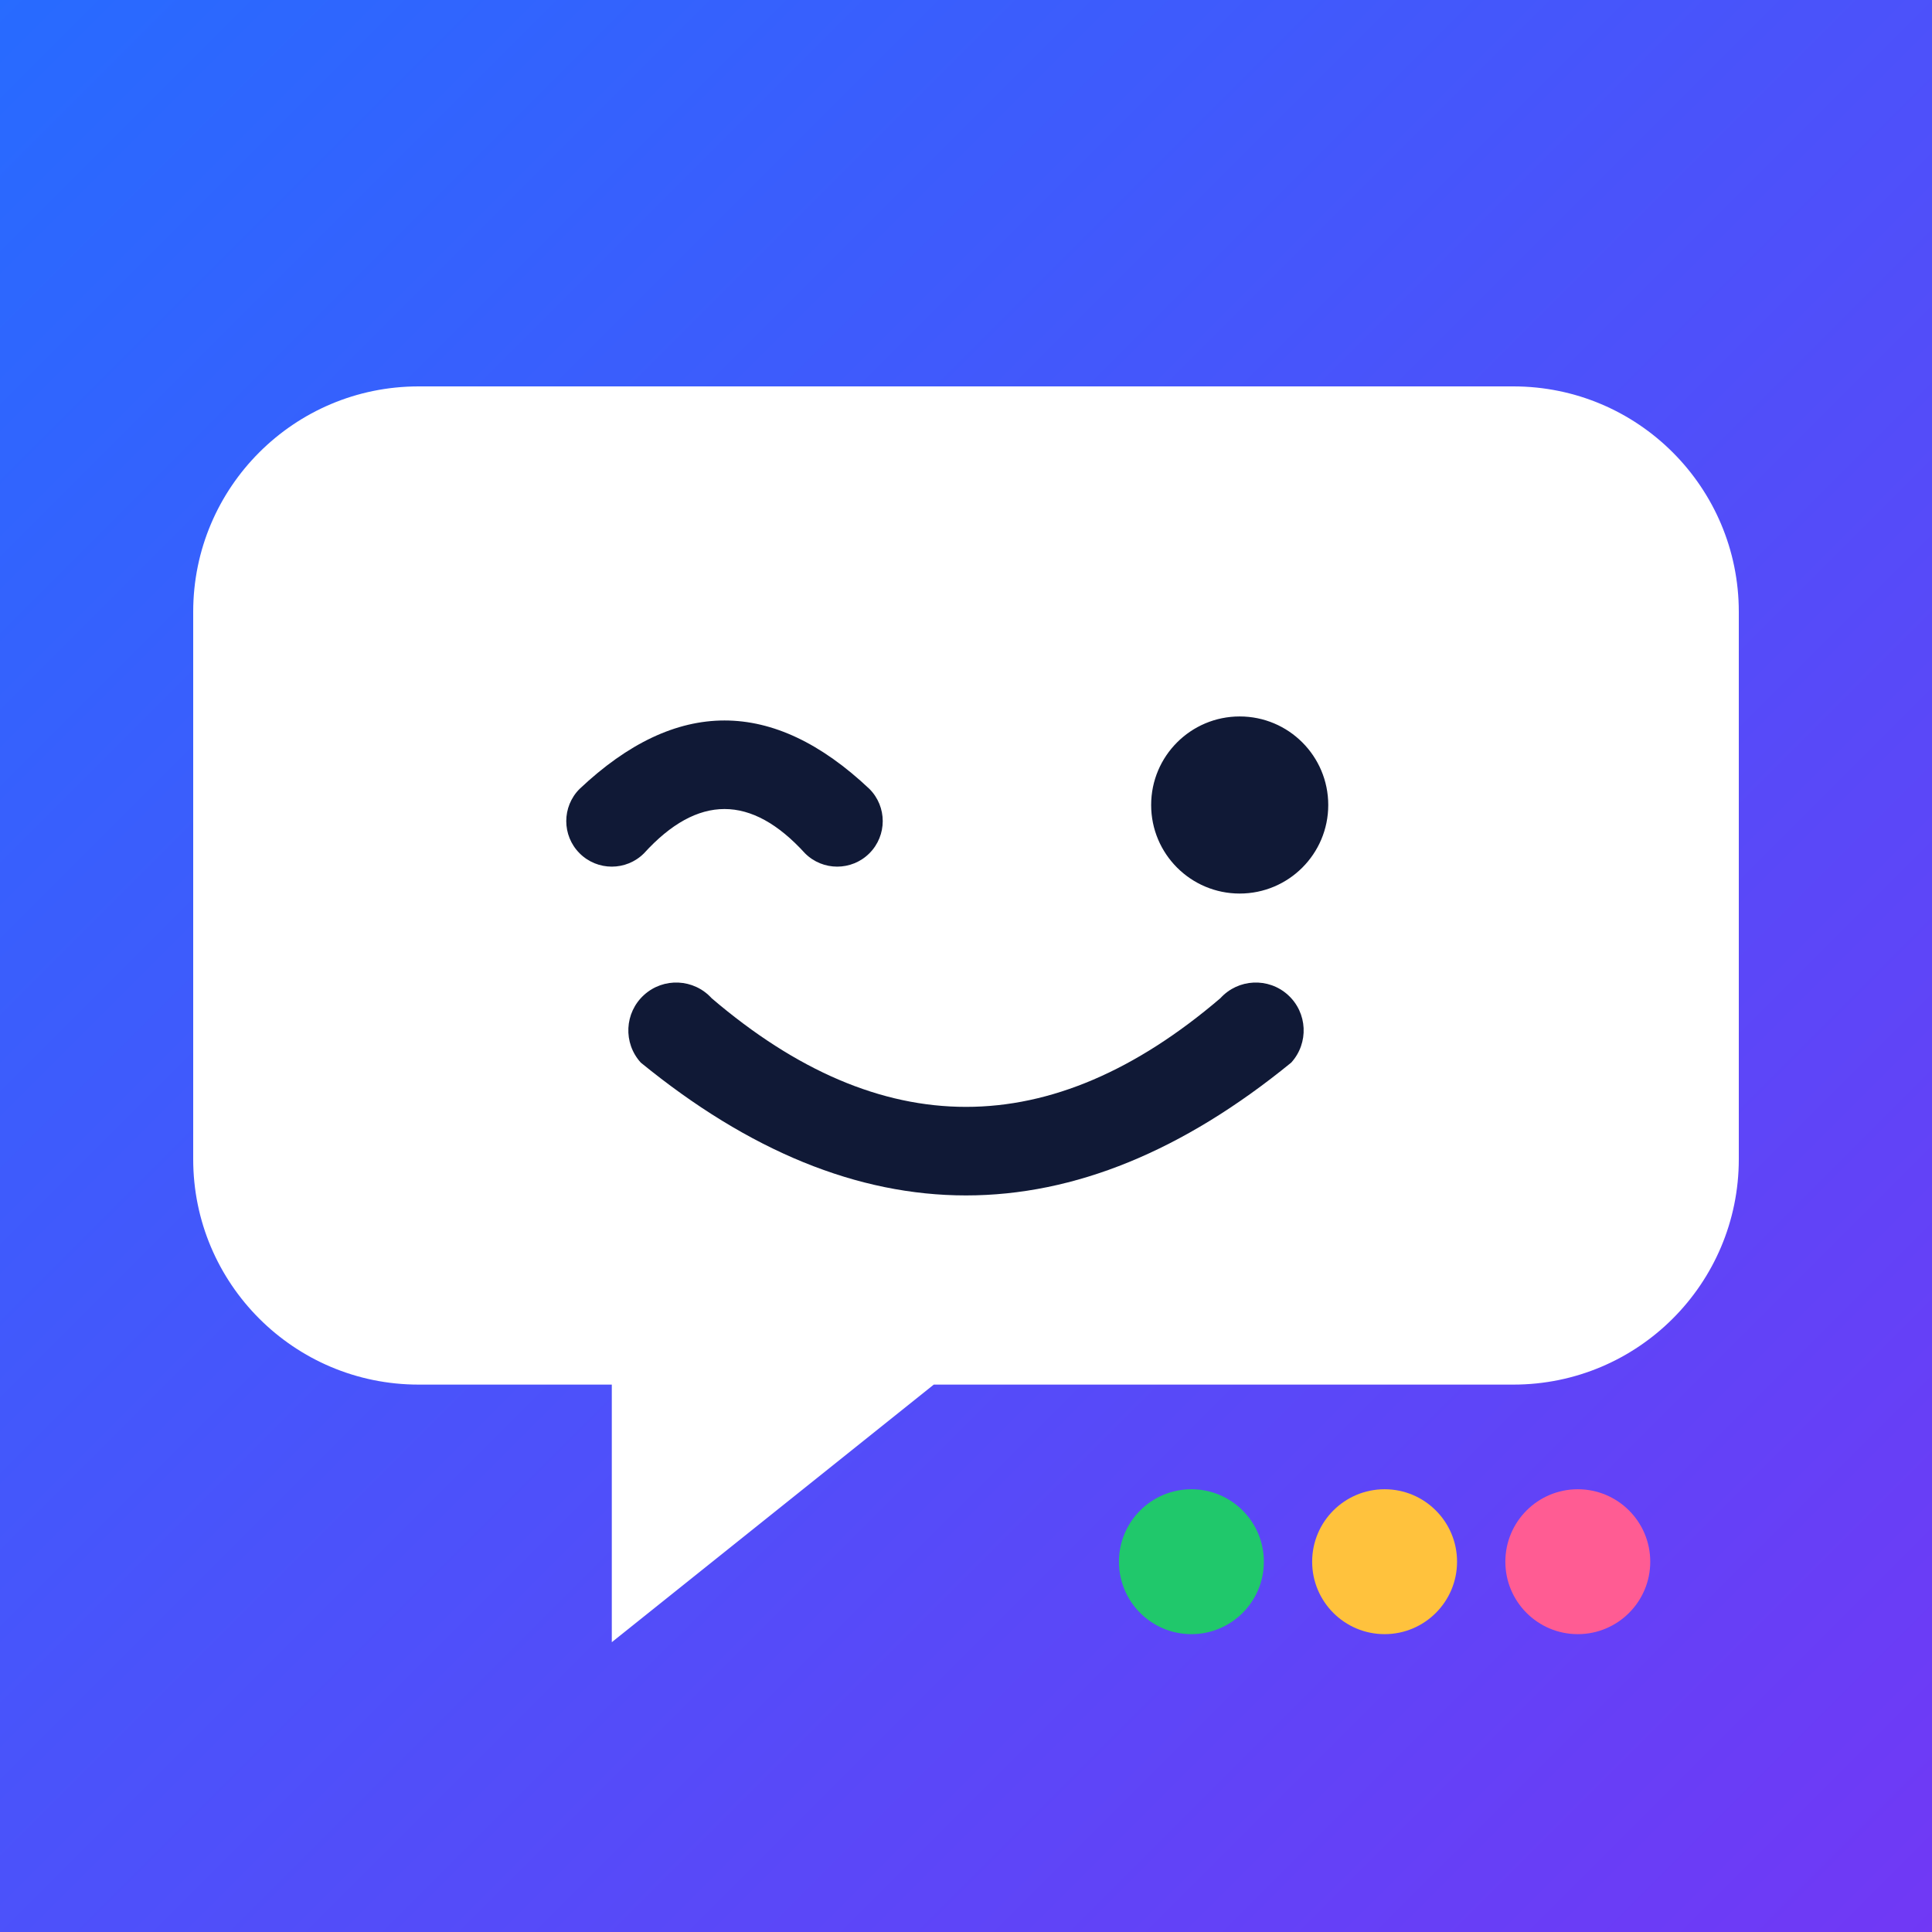
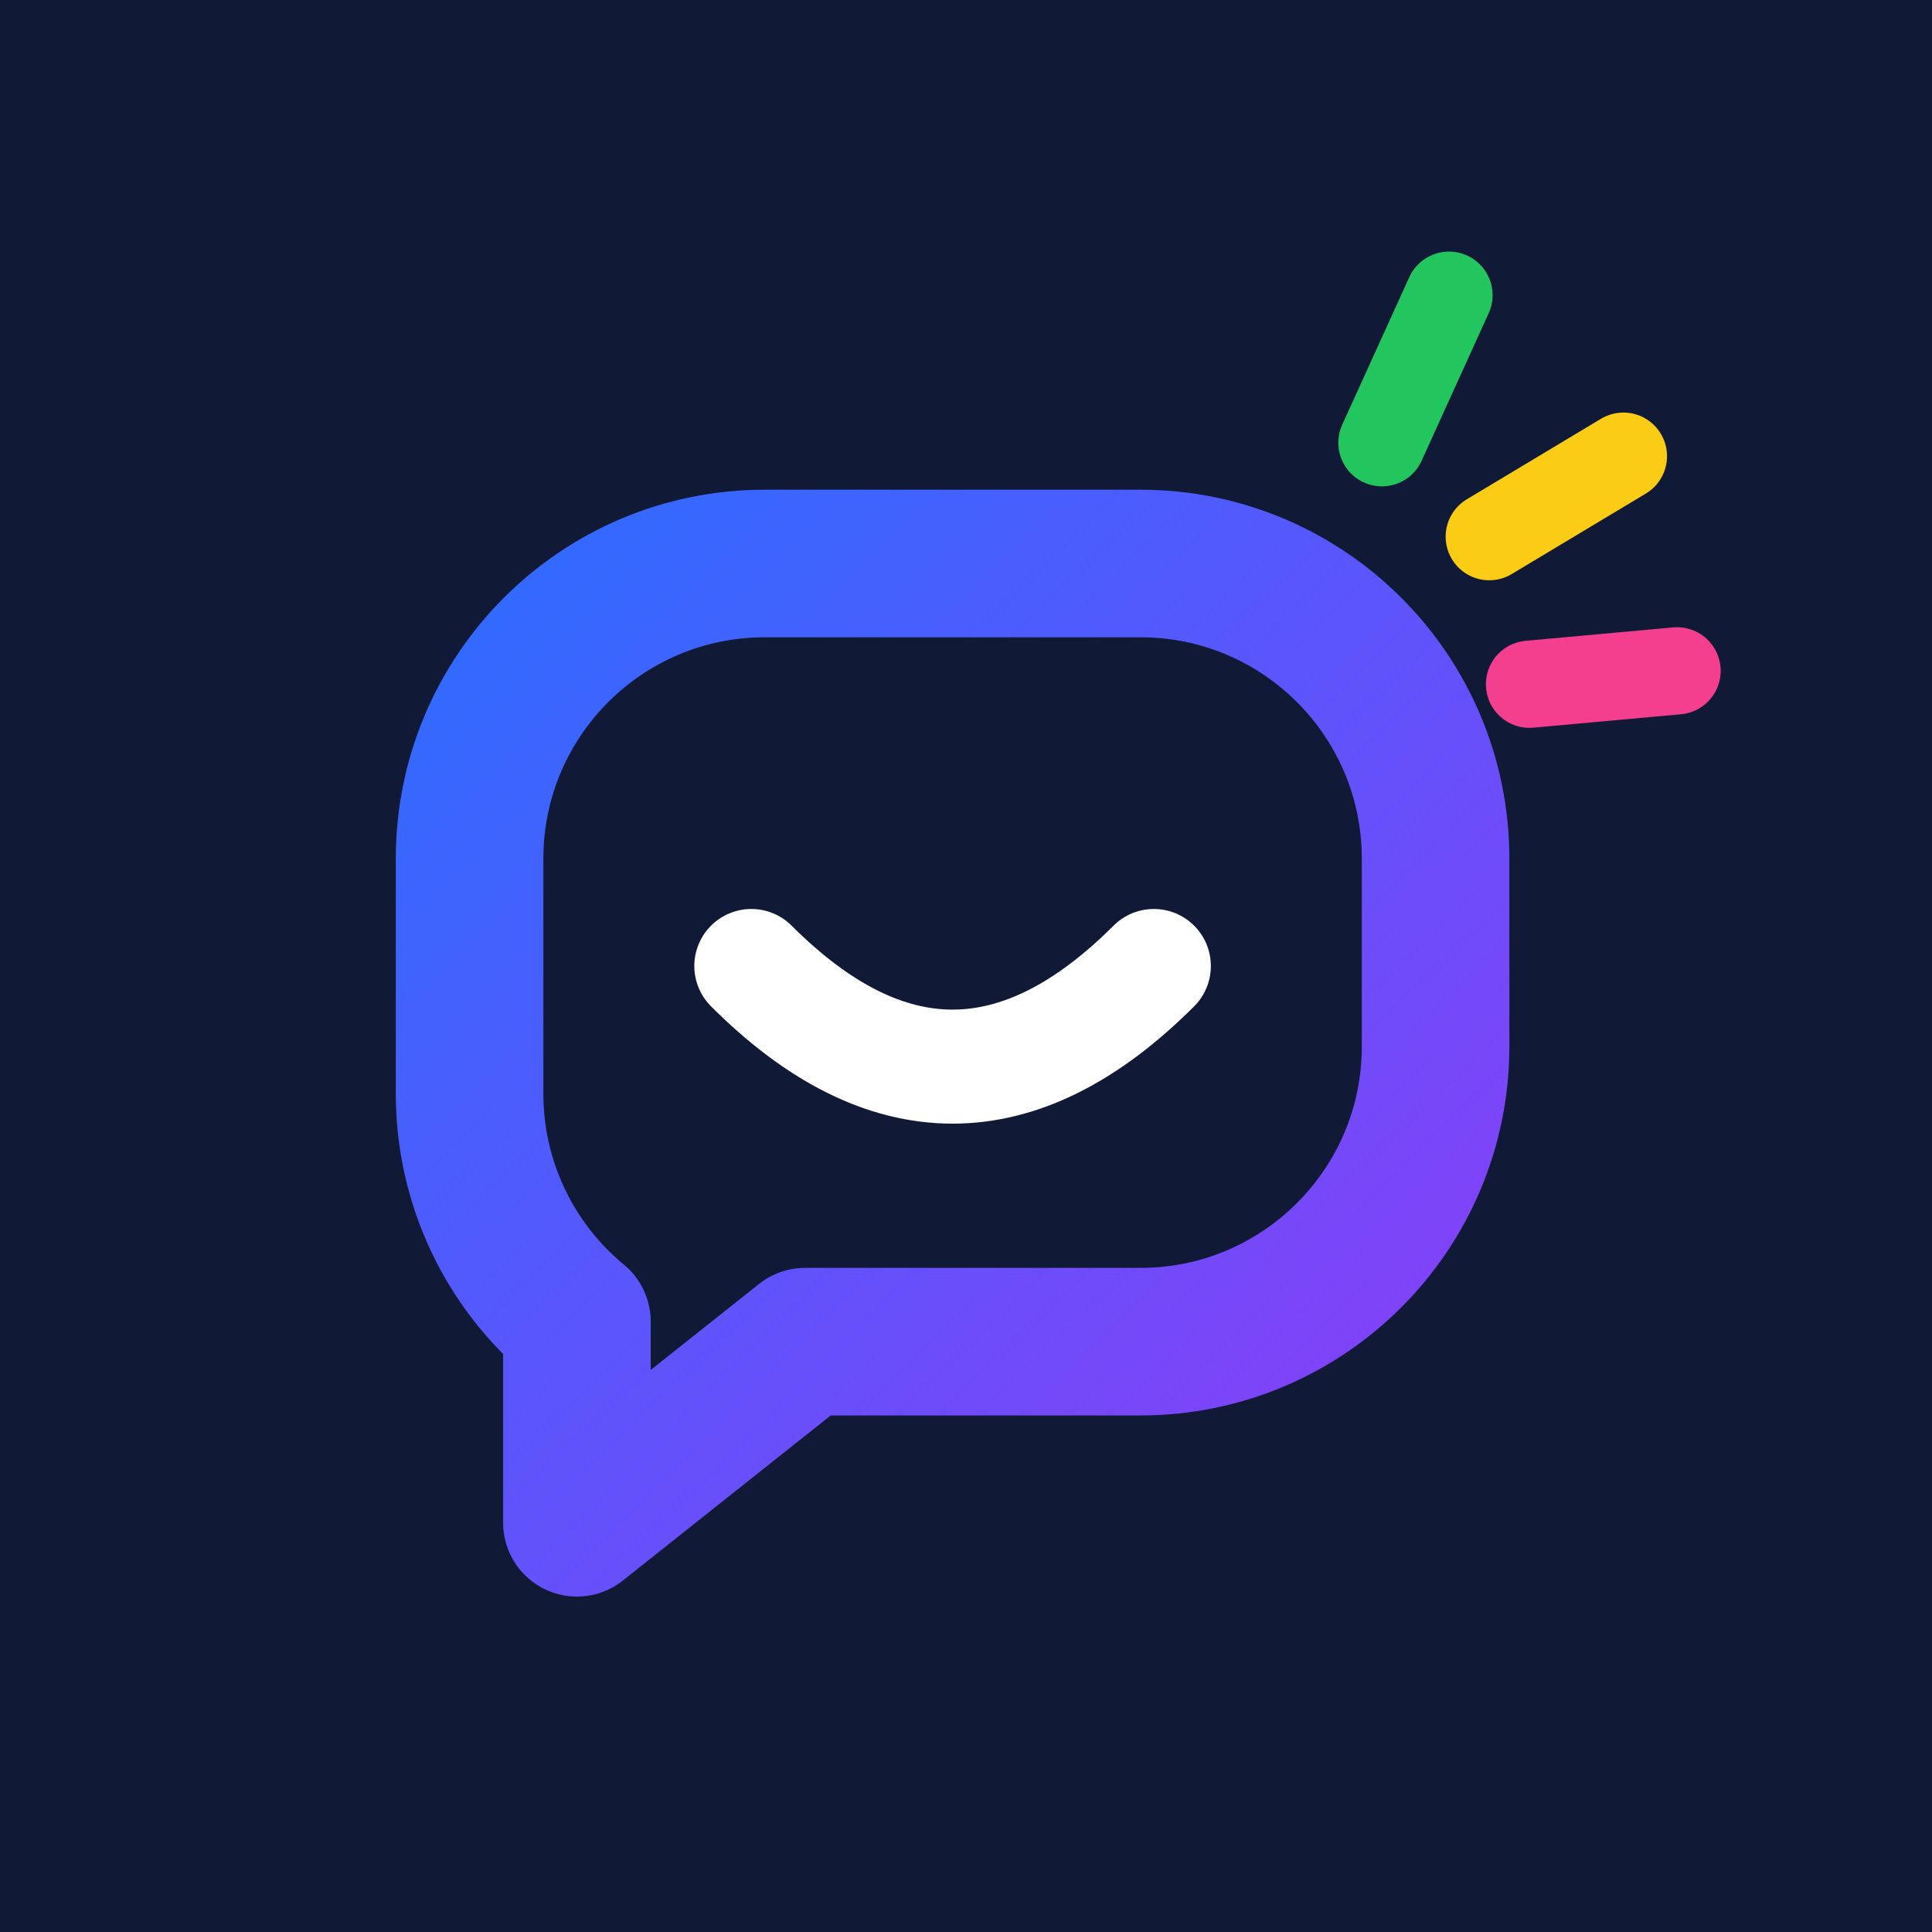
- <svg xmlns="http://www.w3.org/2000/svg" viewBox="0 0 120 120" width="1024" height="1024">
+ <svg xmlns="http://www.w3.org/2000/svg" viewBox="-12 -12 144 144" width="1024" height="1024">
  <defs>
    <linearGradient id="g" x1="0" y1="0" x2="1" y2="1">
-       <stop offset="0" stop-color="#276BFF" />
-       <stop offset="1" stop-color="#7138F5" />
+       <stop offset="0" stop-color="#2F6BFF" />
+       <stop offset="1" stop-color="#8B3DF6" />
    </linearGradient>
  </defs>
-   <rect width="120" height="120" fill="url(#g)" />
-   <path d="M26 24h68a14 14 0 0 1 14 14v34a14 14 0 0 1-14 14H58L38 102V86H26a14 14 0 0 1-14-14V38a14 14 0 0 1 14-14z" fill="#FFFFFF" />
-   <path d="M36 49Q45 40.5 54 49A2.75 2.75 0 0 1 50 53Q45 47.5 40 53A2.75 2.75 0 0 1 36 49zM71.5 50a5.5 5.5 0 1 0 11 0a5.5 5.5 0 1 0-11 0zM39.8 66Q60 82.5 80.2 66A2.75 2.75 0 0 0 75.8 62Q60 75.5 44.2 62A2.75 2.75 0 0 0 39.8 66z" fill="#101936" />
-   <circle cx="74" cy="97" r="4.5" fill="#20C86B" />
-   <circle cx="86" cy="97" r="4.5" fill="#FFC23D" />
-   <circle cx="98" cy="97" r="4.5" fill="#FF5C93" />
+   <rect x="-12" y="-12" width="144" height="144" rx="0" fill="#101936" />
+   <path d="M45 30h28a22 22 0 0 1 22 22v14a22 22 0 0 1-22 22H48l-17 13.5V86.5a22 22 0 0 1-8-17V52a22 22 0 0 1 22-22z" fill="none" stroke="url(#g)" stroke-width="11" stroke-linejoin="round" />
+   <path d="M44 60q15 15 30 0" fill="none" stroke="#FFFFFF" stroke-width="8.5" stroke-linecap="round" />
+   <path d="M91 21l5-11" stroke="#22C55E" stroke-width="6.5" stroke-linecap="round" fill="none" />
+   <path d="M99 28l10-6" stroke="#FACC15" stroke-width="6.5" stroke-linecap="round" fill="none" />
+   <path d="M102 39l11-1" stroke="#F43F8E" stroke-width="6.5" stroke-linecap="round" fill="none" />
</svg>
